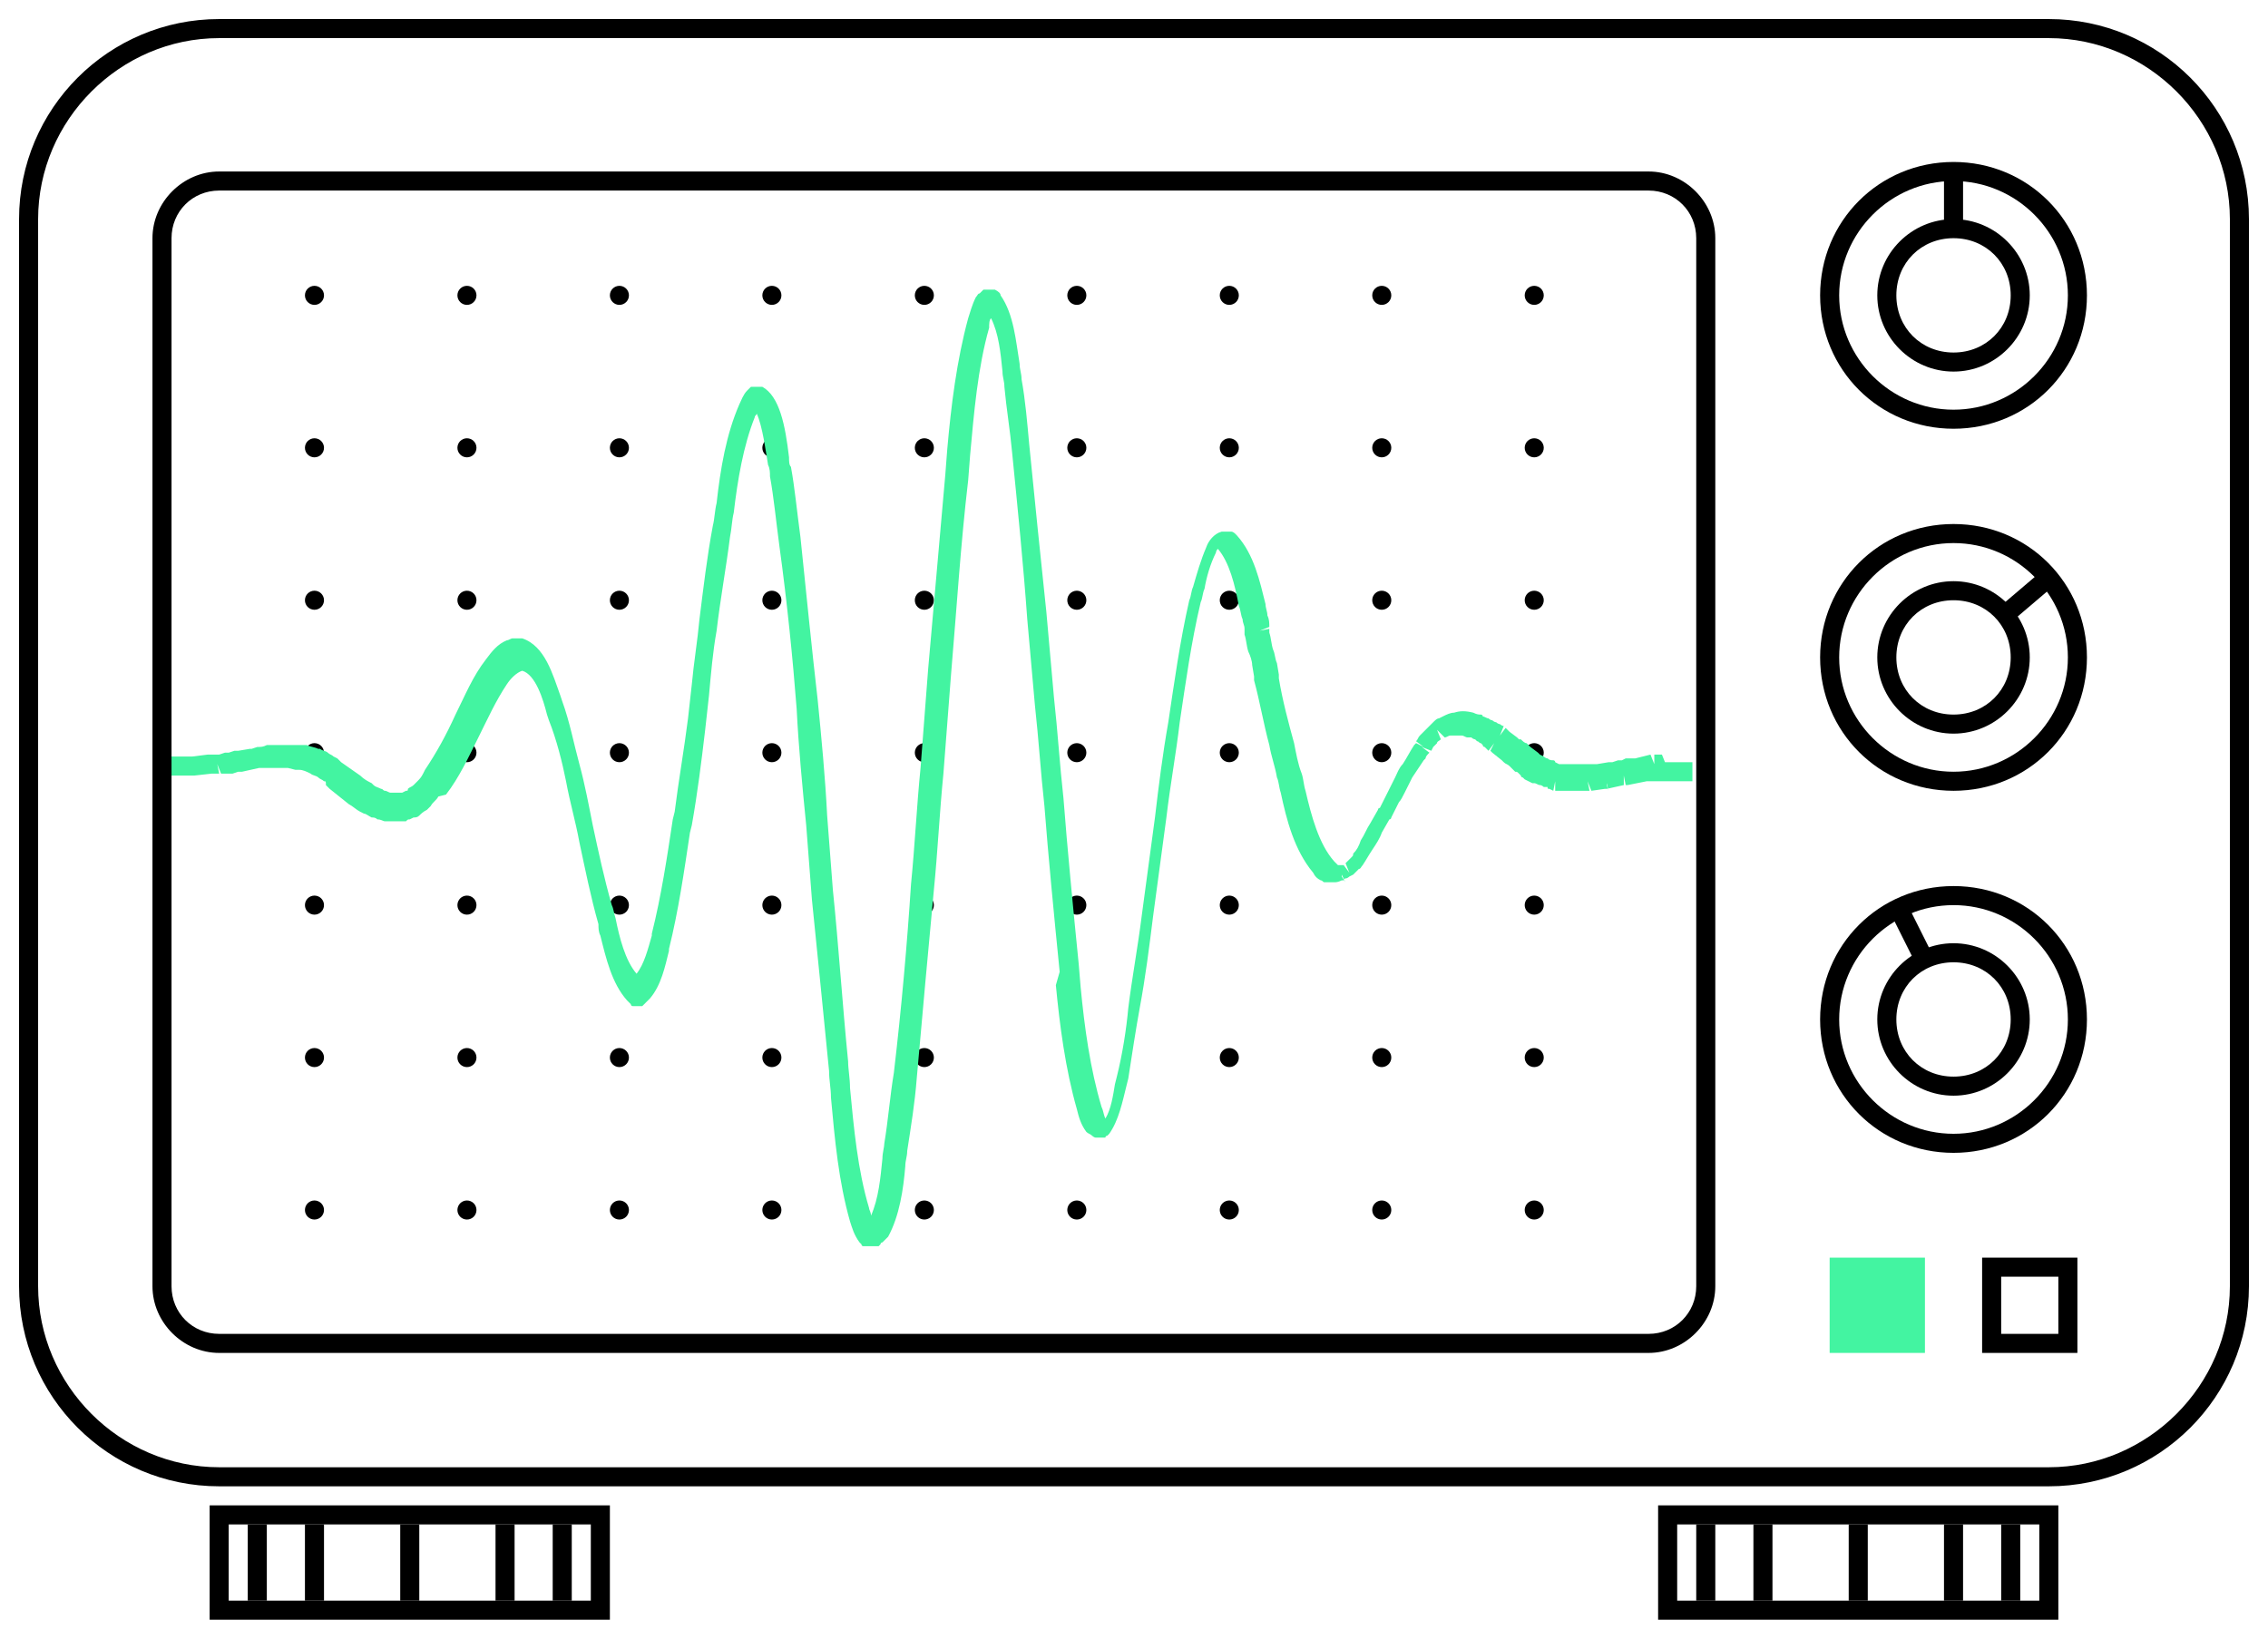
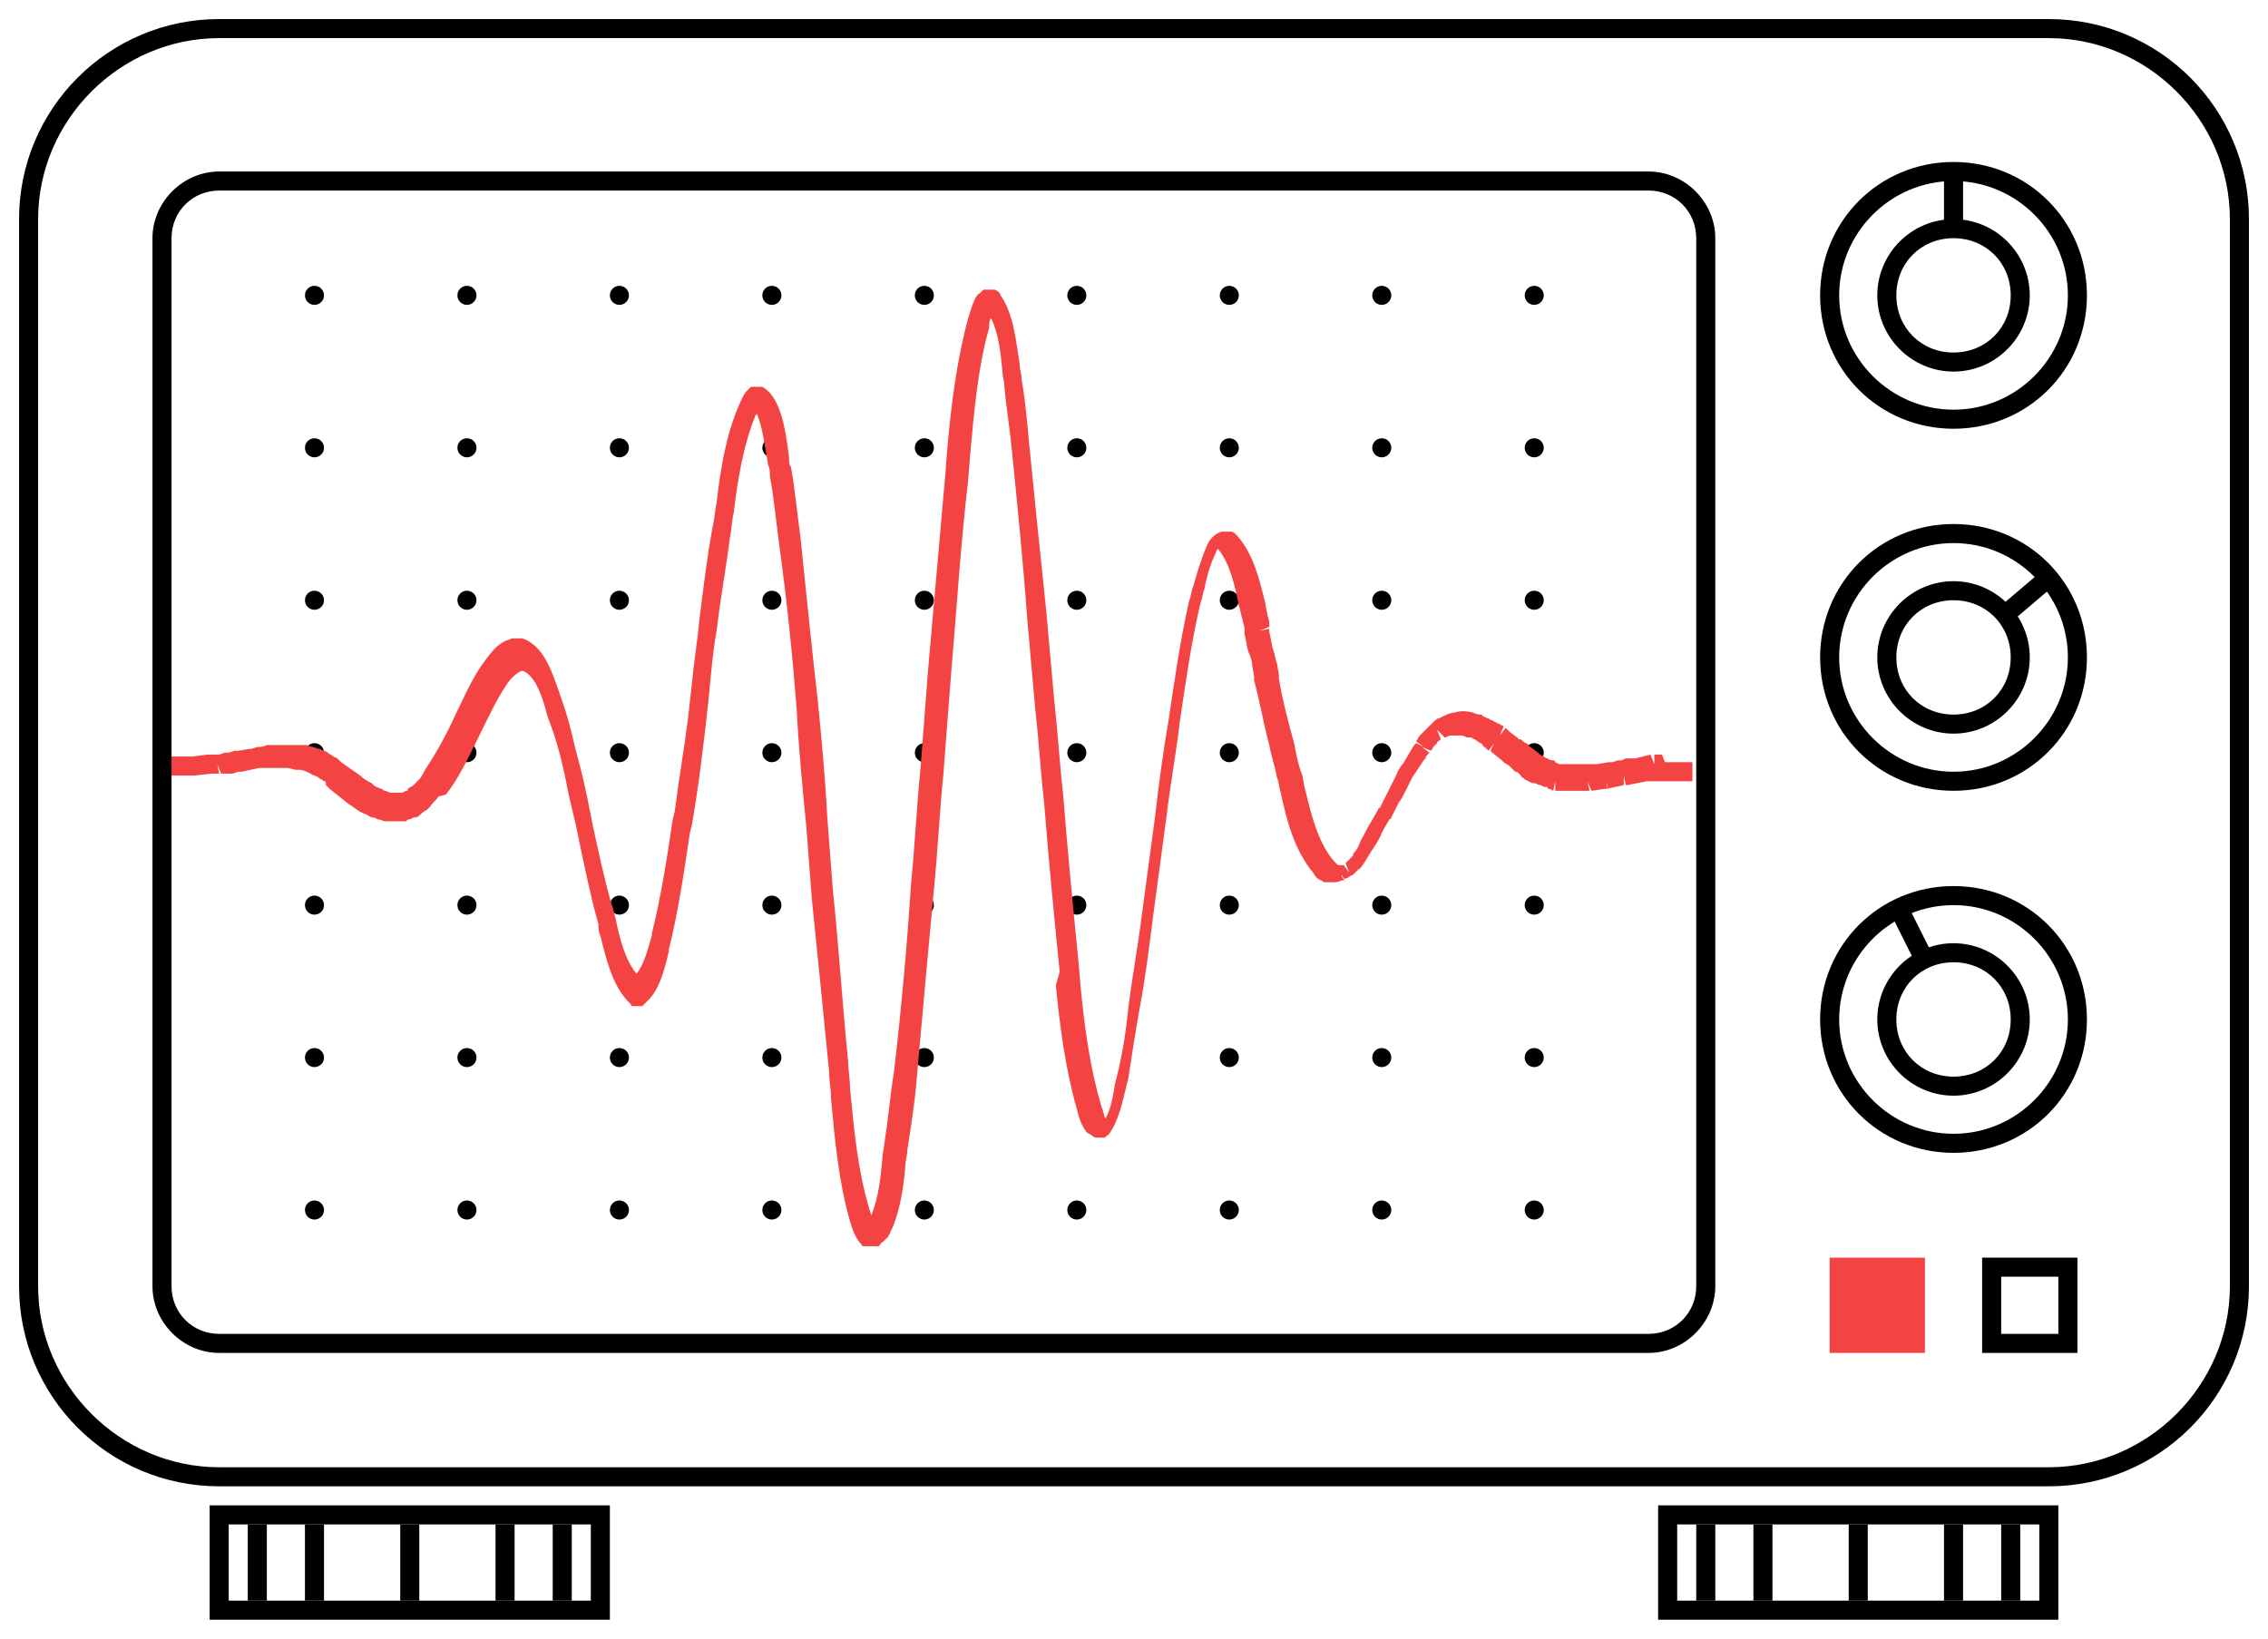
<svg xmlns="http://www.w3.org/2000/svg" version="1.1" class="inlinesvg" x="0px" y="0px" viewBox="0 0 119 86" enable-background="new 0 0 119 86" xml:space="preserve">
  <style>
		 
		 #r1{
		 	transform-origin: 102.5px 15.5px;
		 }
		 #r2{
		 	transform-origin: 102.5px 34.5px;
		 }
		 #r3{
		 	transform-origin: 102.5px 53.5px;
		 }
	 </style>
  <g>
    <circle cx="16.5" cy="23.5" r="0.5" />
  </g>
  <g>
    <circle cx="24.5" cy="23.5" r="0.5" />
  </g>
  <g>
    <circle cx="32.5" cy="23.5" r="0.5" />
  </g>
  <g>
    <circle cx="40.5" cy="23.5" r="0.5" />
  </g>
  <g>
    <circle cx="48.5" cy="23.5" r="0.5" />
  </g>
  <g>
    <circle cx="56.5" cy="23.5" r="0.5" />
  </g>
  <g>
    <circle cx="64.5" cy="23.5" r="0.5" />
  </g>
  <g>
    <circle cx="72.5" cy="23.5" r="0.5" />
  </g>
  <g>
    <circle cx="80.5" cy="23.5" r="0.5" />
  </g>
  <g>
    <circle cx="16.5" cy="31.5" r="0.5" />
  </g>
  <g>
    <circle cx="24.5" cy="31.5" r="0.5" />
  </g>
  <g>
    <circle cx="32.5" cy="31.5" r="0.5" />
  </g>
  <g>
    <circle cx="40.5" cy="31.5" r="0.5" />
  </g>
  <g>
    <circle cx="48.5" cy="31.5" r="0.5" />
  </g>
  <g>
    <circle cx="56.5" cy="31.5" r="0.5" />
  </g>
  <g>
    <circle cx="64.5" cy="31.5" r="0.5" />
  </g>
  <g>
    <circle cx="72.5" cy="31.5" r="0.5" />
  </g>
  <g>
    <circle cx="80.5" cy="31.5" r="0.5" />
  </g>
  <g>
    <circle cx="16.5" cy="39.5" r="0.5" />
  </g>
  <g>
    <circle cx="24.5" cy="39.5" r="0.5" />
  </g>
  <g>
    <circle cx="32.5" cy="39.5" r="0.5" />
  </g>
  <g>
    <circle cx="40.5" cy="39.5" r="0.5" />
  </g>
  <g>
    <circle cx="48.5" cy="39.5" r="0.5" />
  </g>
  <g>
    <circle cx="56.5" cy="39.5" r="0.5" />
  </g>
  <g>
    <circle cx="64.5" cy="39.5" r="0.5" />
  </g>
  <g>
    <circle cx="72.5" cy="39.5" r="0.5" />
  </g>
  <g>
    <circle cx="80.5" cy="39.5" r="0.5" />
  </g>
  <g>
    <circle cx="16.5" cy="47.5" r="0.5" />
  </g>
  <g>
    <circle cx="24.5" cy="47.5" r="0.5" />
  </g>
  <g>
    <circle cx="32.5" cy="47.5" r="0.5" />
  </g>
  <g>
    <circle cx="40.5" cy="47.5" r="0.5" />
  </g>
  <g>
    <circle cx="48.5" cy="47.5" r="0.5" />
  </g>
  <g>
    <circle cx="56.5" cy="47.5" r="0.5" />
  </g>
  <g>
    <circle cx="64.5" cy="47.5" r="0.5" />
  </g>
  <g>
    <circle cx="72.5" cy="47.5" r="0.5" />
  </g>
  <g>
    <circle cx="80.5" cy="47.5" r="0.5" />
  </g>
  <g>
    <circle cx="16.5" cy="55.5" r="0.5" />
  </g>
  <g>
    <circle cx="24.5" cy="55.5" r="0.5" />
  </g>
  <g>
    <circle cx="32.5" cy="55.5" r="0.5" />
  </g>
  <g>
    <circle cx="40.5" cy="55.5" r="0.5" />
  </g>
  <g>
    <circle cx="48.5" cy="55.5" r="0.5" />
  </g>
  <g>
    <circle cx="56.5" cy="55.5" r="0.5" />
  </g>
  <g>
    <circle cx="64.5" cy="55.5" r="0.5" />
  </g>
  <g>
    <circle cx="72.5" cy="55.5" r="0.5" />
  </g>
  <g>
    <circle cx="80.5" cy="55.5" r="0.5" />
  </g>
  <g>
    <circle cx="16.5" cy="63.5" r="0.5" />
  </g>
  <g>
    <circle cx="24.5" cy="63.5" r="0.5" />
  </g>
  <g>
    <circle cx="32.5" cy="63.5" r="0.5" />
  </g>
  <g>
    <circle cx="40.5" cy="63.5" r="0.5" />
  </g>
  <g>
    <circle cx="48.5" cy="63.5" r="0.5" />
  </g>
  <g>
    <circle cx="56.5" cy="63.5" r="0.5" />
  </g>
  <g>
    <circle cx="64.5" cy="63.5" r="0.5" />
  </g>
  <g>
    <circle cx="72.5" cy="63.5" r="0.5" />
  </g>
  <g>
    <circle cx="80.5" cy="63.5" r="0.5" />
  </g>
  <g>
    <g>
      <g>
-         <path fill="hsl(152, 89%, 61%)" class="akzentsvg" d="M45.5,65.4C45.5,65.4,45.5,65.4,45.5,65.4c-0.1,0-0.1,0-0.1,0c0,0-0.1,0-0.1,0c-0.1,0-0.1-0.1-0.1-0.1       c0,0-0.1-0.1-0.1-0.1c-0.3-0.4-0.4-0.8-0.5-1.1c-0.6-2.1-0.8-4.3-1-6.5c0-0.5-0.1-0.9-0.1-1.4c-0.3-3-0.6-6.1-0.9-9l-0.3-3.9       c-0.2-2-0.4-4.1-0.5-6.1c-0.2-2.6-0.5-5.6-0.9-8.5c-0.2-1.5-0.3-2.6-0.5-3.7c0-0.2,0-0.4-0.1-0.6c-0.1-0.6-0.3-2.1-0.6-2.7       c0,0.1-0.1,0.1-0.1,0.2c-0.6,1.5-0.9,3.3-1.1,5c-0.1,0.4-0.1,0.8-0.2,1.3c-0.2,1.6-0.5,3.2-0.7,4.9c-0.2,1.1-0.3,2.3-0.4,3.4       l-0.2,1.8c-0.2,1.7-0.4,3.3-0.7,5l-0.1,0.4c-0.3,2-0.6,4.1-1.1,6.1l0,0.1c-0.2,0.8-0.4,1.8-1,2.5c-0.1,0.1-0.2,0.2-0.2,0.2       c0,0-0.1,0.1-0.1,0.1c0,0-0.1,0.1-0.1,0.1c0,0-0.1,0-0.1,0c-0.2,0-0.3,0-0.4,0c0,0-0.1,0-0.1-0.1c0,0-0.1-0.1-0.1-0.1       c0,0-0.1-0.1-0.1-0.1c-0.8-0.9-1.1-2.2-1.4-3.4c-0.1-0.2-0.1-0.4-0.1-0.6c-0.4-1.4-0.7-2.9-1-4.3c-0.2-1.1-0.5-2.1-0.7-3.2       c-0.2-1-0.5-2.2-0.9-3.2l-0.1-0.3c-0.2-0.8-0.6-2.1-1.3-2.3c-0.3,0.1-0.6,0.4-0.8,0.7c-0.6,0.9-1,1.8-1.5,2.8c-0.5,1-1,2.1-1.7,3       L23,41.8c-0.1,0.2-0.3,0.3-0.4,0.5c-0.1,0.1-0.1,0.1-0.2,0.2c-0.2,0.1-0.3,0.2-0.4,0.3c-0.1,0.1-0.2,0.1-0.3,0.1L21.5,43       c-0.1,0-0.1,0-0.2,0.1c-0.1,0-0.2,0-0.3,0c-0.1,0-0.2,0-0.3,0c-0.1,0-0.2,0-0.3,0c0,0-0.1,0-0.2,0c-0.1,0-0.2-0.1-0.4-0.1       c-0.1-0.1-0.2-0.1-0.3-0.1c-0.2-0.1-0.3-0.2-0.4-0.2c0,0-0.2-0.1-0.2-0.1c-0.2-0.1-0.4-0.3-0.6-0.4l-1-0.8c0,0-0.1-0.1-0.1-0.1       l-0.1-0.1C17.1,41,17.1,41,17,41c-0.1-0.1-0.2-0.1-0.3-0.2c-0.1-0.1-0.3-0.1-0.4-0.2c-0.2-0.1-0.4-0.2-0.6-0.2c0,0-0.1,0-0.1,0       c0,0-0.1,0-0.1,0l-0.4-0.1c-0.2,0-0.4,0-0.6,0l-0.4,0c0,0-0.1,0-0.1,0c-0.2,0-0.3,0-0.4,0l-0.9,0.2c0,0-0.1,0-0.2,0l-0.3,0.1       c-0.1,0-0.1,0-0.2,0c0,0-0.1,0-0.2,0l-0.2,0l-0.2-0.5l0.1,0.5c0,0-0.2,0-0.2,0c0,0-0.1,0-0.1,0c0,0-0.1,0-0.1,0l-0.9,0.1       c0,0-0.1,0-0.1,0c0,0-0.1,0-0.1,0c0,0,0,0-0.1,0l0,0c-0.1,0-0.1,0-0.2,0c0,0-0.1,0-0.1,0c0,0-0.1,0-0.1,0c0,0-0.1,0-0.1,0l-0.1,0       c-0.1,0-0.2,0-0.4,0c-0.1,0-0.2,0-0.3,0l-0.3,0v-1l0.5,0c0.1,0,0.2,0,0.4,0c0,0,0.2,0,0.2,0l0.2,0c0,0,0.1,0,0.1,0       c0,0,0.1,0,0.1,0c0,0,0.1,0,0.1,0c0,0,0,0,0.1,0c0,0,0.1,0,0.1,0l0.8-0.1c0,0,0,0,0.1,0c0,0,0.1,0,0.1,0c0,0,0,0,0.1,0       c0,0,0.1,0,0.1,0c0,0,0,0,0.1,0c0,0,0.1,0,0.1,0l0.3-0.1c0,0,0.2,0,0.2,0l0.3-0.1c0,0,0,0,0.1,0c0,0,0.1,0,0.1,0l0.6-0.1       c0,0,0.1,0,0.1,0l0.3-0.1c0.2,0,0.3,0,0.5-0.1c0,0,0.1,0,0.1,0l0.4,0c0.3,0,0.5,0,0.8,0l0.2,0c0.1,0,0.2,0,0.2,0c0,0,0.1,0,0.1,0       l0.2,0c0,0,0.1,0,0.1,0c0.2,0.1,0.4,0.1,0.6,0.2c0,0,0.1,0,0.1,0c0.1,0.1,0.3,0.1,0.4,0.2c0.1,0.1,0.2,0.1,0.3,0.2       c0,0,0.2,0.1,0.2,0.1l0.1,0.1c0,0,0.1,0.1,0.1,0.1l1,0.7c0.2,0.2,0.4,0.3,0.6,0.4c0,0,0.1,0.1,0.1,0.1c0.1,0.1,0.2,0.1,0.4,0.2       c0.1,0,0.1,0.1,0.2,0.1c0.1,0,0.2,0.1,0.3,0.1l0.1,0c0,0,0.1,0,0.2,0c0,0,0.1,0,0.2,0c0.1,0,0.1,0,0.1,0l0.2-0.1       c0.1,0,0.1,0,0.1-0.1c0.1-0.1,0.2-0.1,0.3-0.2c0.1-0.1,0.1-0.1,0.2-0.2c0.1-0.1,0.2-0.2,0.3-0.4l0.1-0.2c0.6-0.9,1.1-1.8,1.6-2.9       c0.5-1,0.9-2,1.6-2.9c0.3-0.4,0.6-0.8,1.1-1c0.1,0,0.2-0.1,0.3-0.1c0.1,0,0.1,0,0.2,0c0.1,0,0.2,0,0.3,0c1.2,0.4,1.6,1.9,2,3       l0.1,0.3c0.4,1.1,0.6,2.2,0.9,3.3c0.3,1.1,0.5,2.2,0.7,3.2c0.3,1.4,0.6,2.8,1,4.2c0.1,0.2,0.1,0.4,0.2,0.7c0.2,1,0.5,2.2,1.1,2.9       c0.4-0.5,0.6-1.3,0.8-2l0-0.1c0.5-2,0.8-4,1.1-6l0.1-0.4c0.2-1.6,0.5-3.3,0.7-4.9l0.2-1.8c0.1-1.1,0.3-2.3,0.4-3.4       c0.2-1.6,0.4-3.3,0.7-4.9c0.1-0.4,0.1-0.8,0.2-1.2c0.2-1.8,0.5-3.6,1.2-5.2c0.1-0.2,0.2-0.5,0.4-0.7c0,0,0.1-0.1,0.1-0.1       c0,0,0.1-0.1,0.1-0.1c0,0,0.1,0,0.1,0c0.2,0,0.3,0,0.4,0c0,0,0.1,0,0.1,0c0.9,0.5,1.2,2,1.4,3.7c0,0.2,0,0.4,0.1,0.5       c0.2,1.1,0.3,2.2,0.5,3.7c0.3,2.9,0.6,5.9,0.9,8.5c0.2,2,0.4,4.1,0.5,6.1l0.3,3.9c0.3,2.9,0.5,6,0.8,9c0,0.4,0.1,0.9,0.1,1.4       c0.2,2.1,0.4,4.3,1,6.3c0,0.1,0.1,0.2,0.1,0.4c0.4-0.9,0.5-2,0.6-3c0-0.3,0.1-0.6,0.1-0.8c0.2-1.2,0.3-2.5,0.5-3.7       c0.4-3.4,0.7-6.8,0.9-9.9c0.2-2,0.3-4.1,0.5-6.1l0.4-5.2c0.3-3.4,0.6-6.8,0.9-10.2l0.1-1.3c0.2-2.3,0.5-4.7,1.1-6.9       c0.1-0.3,0.2-0.7,0.4-1.1c0.1-0.1,0.1-0.2,0.2-0.2c0,0,0.1-0.1,0.1-0.1c0,0,0.1-0.1,0.1-0.1l0.1,0c0,0,0.1,0,0.1,0       c0,0,0.1,0,0.2,0c0,0,0.1,0,0.1,0c0,0,0.1,0,0.1,0c0.2,0.1,0.3,0.2,0.3,0.3c0.7,1,0.8,2.4,1,3.6c0,0.3,0.1,0.5,0.1,0.8       c0.2,1.1,0.3,2.3,0.4,3.4c0.3,3,0.6,6,0.9,8.8l0.4,4.5c0.2,1.8,0.3,3.5,0.5,5.3c0.2,2.6,0.5,5.7,0.8,8.7l0.1,1.2       c0.2,2.1,0.5,4.3,1.1,6.3c0.1,0.2,0.1,0.4,0.2,0.6c0.3-0.5,0.4-1.2,0.5-1.8l0.1-0.4c0.3-1.2,0.5-2.5,0.6-3.6       c0.2-1.6,0.5-3.2,0.7-4.8l0.7-5.2c0.2-1.7,0.4-3.3,0.7-5c0.3-2,0.6-4.2,1.1-6.4c0.1-0.2,0.1-0.5,0.2-0.7c0.2-0.7,0.4-1.4,0.7-2.1       c0.1-0.3,0.4-0.7,0.8-0.8c0,0,0.1,0,0.1,0c0.1,0,0.2,0,0.3,0c0,0,0.1,0,0.1,0c0.1,0,0.2,0.1,0.2,0.1c0,0,0.1,0.1,0.1,0.1       c0.9,1,1.2,2.4,1.5,3.6c0,0.2,0.1,0.4,0.1,0.6c0.1,0.2,0.1,0.4,0.1,0.6l-0.5,0.2l0.5-0.1l0,0.2c0.1,0.3,0.1,0.6,0.2,0.9       c0.1,0.2,0.1,0.5,0.2,0.7l0.1,0.6c0,0.1,0,0.1,0,0.2c0.2,1.2,0.5,2.3,0.8,3.4c0.1,0.5,0.2,1.1,0.4,1.6c0.1,0.3,0.1,0.6,0.2,0.9       c0.3,1.3,0.7,2.8,1.5,3.7c0.1,0.1,0.1,0.1,0.2,0.2c0,0,0,0,0,0c0,0,0,0,0.1,0c0,0,0,0,0.1,0c0,0,0.1,0,0.1,0l0.3,0.4l-0.2-0.5       l0.1-0.1c0.1-0.1,0.1-0.1,0.2-0.2c0.1-0.1,0.1-0.1,0.1-0.2c0.2-0.2,0.3-0.4,0.4-0.7c0.2-0.3,0.3-0.6,0.5-0.9l0.4-0.7       c0,0,0-0.1,0.1-0.1l0.1-0.2c0.1-0.2,0.2-0.4,0.3-0.6c0.1-0.2,0.2-0.4,0.3-0.6l0.1-0.2c0.1-0.2,0.2-0.5,0.4-0.7       c0.2-0.3,0.4-0.7,0.6-1c0,0,0.1-0.1,0.1-0.1l0.4,0.2l-0.4-0.3c0.1-0.1,0.1-0.2,0.2-0.3c0,0,0.1-0.1,0.1-0.1c0,0,0.1-0.1,0.1-0.1       l0.2-0.2c0,0,0.1-0.1,0.2-0.2c0,0,0.1-0.1,0.1-0.1c0.1-0.1,0.2-0.2,0.3-0.2c0,0,0.2-0.1,0.2-0.1l0.3,0.4l-0.3-0.4       c0.2-0.1,0.4-0.2,0.6-0.2c0.3-0.1,0.6-0.1,1,0c0.2,0.1,0.3,0.1,0.4,0.1c0,0,0.1,0,0.1,0.1c0.1,0,0.2,0.1,0.3,0.1       c0,0,0.1,0.1,0.2,0.1c0,0,0.1,0.1,0.2,0.1c0,0,0.1,0.1,0.2,0.1c0,0,0.1,0.1,0.2,0.1l-0.2,0.5l0.3-0.4c0,0,0.1,0.1,0.1,0.1       c0,0,0.1,0.1,0.1,0.1l0.4,0.3c0,0,0.1,0.1,0.1,0.1c0,0,0,0,0,0c0,0,0,0,0.1,0c0.1,0.1,0.2,0.2,0.3,0.2c0,0,0.1,0.1,0.1,0.1       c0,0,0.1,0.1,0.1,0.1l0.4,0.3c0,0,0.1,0.1,0.1,0.1l0.2,0.1c0,0,0.1,0.1,0.2,0.1c0.1,0.1,0.2,0.1,0.3,0.1c0,0,0.1,0,0.1,0.1       l0.2,0.1c0,0,0.1,0,0.1,0l0.1,0c0,0,0.1,0,0.1,0l0.1,0c0,0,0.1,0,0.1,0c0,0,0.1,0,0.2,0l0.3,0c0.1,0,0.2,0,0.3,0c0,0,0,0,0.1,0       l0.4,0c0.1,0,0.2,0,0.2,0l0.6-0.1c0,0,0.1,0,0.1,0c0,0,0.1,0,0.1,0l0.3-0.1c0,0,0.2,0,0.2,0l0.2-0.1c0,0,0.1,0,0.2,0l0.1,0       c0,0,0.1,0,0.2,0l0.8-0.2l0.2,0.5l0-0.5c0.1,0,0.1,0,0.2,0c0,0,0.1,0,0.1,0l0.1,0l0.2,0.5L87.1,40c0,0,0.1,0,0.1,0       c0,0,0.1,0,0.1,0l0.6,0c0.1,0,0.2,0,0.4,0c0,0,0.1,0,0.1,0l0.4,0v1l-0.3,0c0,0-0.1,0-0.1,0c0,0-0.1,0-0.1,0c-0.1,0-0.2,0-0.4,0       c0,0-0.1,0-0.1,0L87.2,41c0,0-0.1,0-0.2,0l-0.1,0c-0.1,0-0.2,0-0.3,0c0,0-0.1,0-0.2,0l-1,0.2c0,0-0.1,0-0.1,0l-0.1-0.5l0,0.5       l-0.9,0.2l0,0c0,0-0.1,0-0.1,0l-0.7,0.1l-0.2-0.5l0.1,0.5c0,0-0.1,0-0.1,0l-0.5,0c-0.2,0-0.2,0-0.3,0l-0.4,0c-0.1,0-0.2,0-0.2,0       c0,0-0.1,0-0.2,0l-0.1,0l0-0.5l-0.1,0.5l-0.2-0.1c-0.1,0-0.1,0-0.1-0.1c0,0-0.1,0-0.1,0l-0.1,0c0,0-0.1-0.1-0.2-0.1       c-0.1,0-0.2-0.1-0.3-0.1c0,0-0.1,0-0.1,0l-0.4-0.2c0,0-0.1-0.1-0.1-0.1c0,0-0.1,0-0.1-0.1l-0.1-0.1c-0.1-0.1-0.1-0.1-0.2-0.1       c0,0-0.1-0.1-0.1-0.1l-0.1-0.1c0,0-0.1-0.1-0.1-0.1c-0.1-0.1-0.2-0.1-0.3-0.2c0,0-0.1-0.1-0.1-0.1l-0.5-0.4c0,0-0.1-0.1-0.1-0.1       l0.2-0.4l-0.3,0.4c0,0-0.1-0.1-0.1-0.1l-0.1-0.1c0,0-0.1,0-0.1-0.1c0,0,0,0-0.1-0.1c-0.1,0-0.1-0.1-0.2-0.1c0,0-0.1-0.1-0.1-0.1       c0,0-0.1,0-0.2-0.1c0,0,0,0-0.1,0c0,0,0,0-0.1,0c-0.1,0-0.2-0.1-0.3-0.1c-0.2,0-0.4,0-0.6,0c-0.1,0-0.2,0.1-0.3,0.1l-0.4-0.4       l0.2,0.5c-0.1,0.1-0.2,0.1-0.2,0.2c0,0-0.1,0.1-0.1,0.1c0,0-0.1,0.1-0.1,0.1l-0.1,0.2l-0.5-0.2l0.4,0.3c-0.1,0.1-0.2,0.2-0.2,0.3       c0,0-0.1,0.1-0.1,0.1c-0.2,0.3-0.4,0.6-0.6,0.9c-0.1,0.2-0.2,0.4-0.3,0.6l-0.1,0.2c-0.1,0.2-0.2,0.4-0.3,0.5       c-0.1,0.2-0.2,0.4-0.3,0.6l-0.1,0.2c0,0,0,0.1-0.1,0.1l-0.4,0.7c-0.1,0.3-0.3,0.6-0.5,0.9c-0.2,0.3-0.3,0.5-0.5,0.8       c-0.1,0.1-0.1,0.2-0.2,0.2c-0.1,0.1-0.2,0.2-0.3,0.3l-0.2,0.1c0,0-0.1,0.1-0.2,0.1c0,0-0.1,0-0.1,0.1c0,0-0.1,0-0.1,0       c-0.2,0.1-0.3,0.1-0.4,0.1c-0.1,0-0.1,0-0.1,0c0,0-0.1,0-0.1,0c0,0-0.1,0-0.1,0c0,0-0.1,0-0.1,0c0,0,0,0-0.1,0       c-0.1,0-0.1-0.1-0.2-0.1c-0.2-0.1-0.3-0.2-0.4-0.4c-1-1.2-1.4-2.8-1.7-4.2c-0.1-0.3-0.1-0.6-0.2-0.8c-0.1-0.6-0.3-1.1-0.4-1.7       c-0.3-1.1-0.5-2.3-0.8-3.4c0,0,0-0.1,0-0.2l-0.1-0.6c0-0.2-0.1-0.5-0.2-0.7c-0.1-0.3-0.1-0.6-0.2-0.9l0-0.2c0,0,0-0.1,0-0.1       c0-0.2-0.1-0.3-0.1-0.5c-0.1-0.2-0.1-0.5-0.2-0.7c-0.2-1.1-0.5-2.3-1.1-3c0,0-0.1,0.1-0.1,0.2c-0.3,0.6-0.5,1.3-0.6,1.9       c-0.1,0.2-0.1,0.5-0.2,0.7c-0.5,2.1-0.8,4.3-1.1,6.3c-0.2,1.7-0.5,3.3-0.7,5l-0.7,5.2c-0.2,1.6-0.4,3.2-0.7,4.8       c-0.2,1.1-0.4,2.4-0.6,3.7l-0.1,0.4c-0.2,0.8-0.4,1.8-0.9,2.5l-0.1,0.1c0,0-0.1,0-0.1,0.1c0,0-0.1,0-0.1,0c0,0-0.1,0-0.1,0       c0,0-0.1,0-0.1,0c0,0-0.2,0-0.2,0c-0.1,0-0.2-0.1-0.2-0.1c-0.1-0.1-0.2-0.1-0.3-0.2c-0.3-0.4-0.4-0.8-0.5-1.2       c-0.6-2.1-0.9-4.4-1.1-6.5L55.6,51c-0.3-3-0.6-6.1-0.8-8.7c-0.2-1.8-0.3-3.5-0.5-5.3l-0.4-4.5c-0.2-2.8-0.5-5.8-0.8-8.8       c-0.1-1.1-0.3-2.3-0.4-3.4c0-0.3-0.1-0.5-0.1-0.8c-0.1-1-0.2-2-0.6-2.8c-0.1,0.1-0.1,0.3-0.1,0.5c-0.6,2.1-0.8,4.5-1,6.7       l-0.1,1.3c-0.4,3.4-0.6,6.7-0.9,10.2l-0.4,5.2c-0.2,2-0.3,4.1-0.5,6.1c-0.3,3.2-0.6,6.5-0.9,9.9c-0.1,1.3-0.3,2.5-0.5,3.8       c0,0.3-0.1,0.5-0.1,0.8c-0.1,1.2-0.3,2.6-0.9,3.7c-0.1,0.1-0.2,0.2-0.3,0.3c0,0-0.1,0-0.1,0.1c0,0-0.1,0.1-0.1,0.1       C45.7,65.4,45.6,65.4,45.5,65.4C45.6,65.4,45.6,65.4,45.5,65.4z M70.4,46l0.2,0.3l-0.2-0.4L70.4,46z M84.3,41.2l0.1,0.3l-0.1-0.4       L84.3,41.2z" />
+         <path fill="hsl(0, 89%, 61%)" class="akzentsvg" d="M45.5,65.4C45.5,65.4,45.5,65.4,45.5,65.4c-0.1,0-0.1,0-0.1,0c0,0-0.1,0-0.1,0c-0.1,0-0.1-0.1-0.1-0.1       c0,0-0.1-0.1-0.1-0.1c-0.3-0.4-0.4-0.8-0.5-1.1c-0.6-2.1-0.8-4.3-1-6.5c0-0.5-0.1-0.9-0.1-1.4c-0.3-3-0.6-6.1-0.9-9l-0.3-3.9       c-0.2-2-0.4-4.1-0.5-6.1c-0.2-2.6-0.5-5.6-0.9-8.5c-0.2-1.5-0.3-2.6-0.5-3.7c0-0.2,0-0.4-0.1-0.6c-0.1-0.6-0.3-2.1-0.6-2.7       c0,0.1-0.1,0.1-0.1,0.2c-0.6,1.5-0.9,3.3-1.1,5c-0.1,0.4-0.1,0.8-0.2,1.3c-0.2,1.6-0.5,3.2-0.7,4.9c-0.2,1.1-0.3,2.3-0.4,3.4       l-0.2,1.8c-0.2,1.7-0.4,3.3-0.7,5l-0.1,0.4c-0.3,2-0.6,4.1-1.1,6.1l0,0.1c-0.2,0.8-0.4,1.8-1,2.5c-0.1,0.1-0.2,0.2-0.2,0.2       c0,0-0.1,0.1-0.1,0.1c0,0-0.1,0.1-0.1,0.1c0,0-0.1,0-0.1,0c-0.2,0-0.3,0-0.4,0c0,0-0.1,0-0.1-0.1c0,0-0.1-0.1-0.1-0.1       c0,0-0.1-0.1-0.1-0.1c-0.8-0.9-1.1-2.2-1.4-3.4c-0.1-0.2-0.1-0.4-0.1-0.6c-0.4-1.4-0.7-2.9-1-4.3c-0.2-1.1-0.5-2.1-0.7-3.2       c-0.2-1-0.5-2.2-0.9-3.2l-0.1-0.3c-0.2-0.8-0.6-2.1-1.3-2.3c-0.3,0.1-0.6,0.4-0.8,0.7c-0.6,0.9-1,1.8-1.5,2.8c-0.5,1-1,2.1-1.7,3       L23,41.8c-0.1,0.2-0.3,0.3-0.4,0.5c-0.1,0.1-0.1,0.1-0.2,0.2c-0.2,0.1-0.3,0.2-0.4,0.3c-0.1,0.1-0.2,0.1-0.3,0.1L21.5,43       c-0.1,0-0.1,0-0.2,0.1c-0.1,0-0.2,0-0.3,0c-0.1,0-0.2,0-0.3,0c-0.1,0-0.2,0-0.3,0c0,0-0.1,0-0.2,0c-0.1,0-0.2-0.1-0.4-0.1       c-0.1-0.1-0.2-0.1-0.3-0.1c-0.2-0.1-0.3-0.2-0.4-0.2c0,0-0.2-0.1-0.2-0.1c-0.2-0.1-0.4-0.3-0.6-0.4l-1-0.8c0,0-0.1-0.1-0.1-0.1       l-0.1-0.1C17.1,41,17.1,41,17,41c-0.1-0.1-0.2-0.1-0.3-0.2c-0.1-0.1-0.3-0.1-0.4-0.2c-0.2-0.1-0.4-0.2-0.6-0.2c0,0-0.1,0-0.1,0       c0,0-0.1,0-0.1,0l-0.4-0.1c-0.2,0-0.4,0-0.6,0l-0.4,0c0,0-0.1,0-0.1,0c-0.2,0-0.3,0-0.4,0l-0.9,0.2c0,0-0.1,0-0.2,0l-0.3,0.1       c-0.1,0-0.1,0-0.2,0c0,0-0.1,0-0.2,0l-0.2,0l-0.2-0.5l0.1,0.5c0,0-0.2,0-0.2,0c0,0-0.1,0-0.1,0c0,0-0.1,0-0.1,0l-0.9,0.1       c0,0-0.1,0-0.1,0c0,0-0.1,0-0.1,0c0,0,0,0-0.1,0l0,0c-0.1,0-0.1,0-0.2,0c0,0-0.1,0-0.1,0c0,0-0.1,0-0.1,0c0,0-0.1,0-0.1,0l-0.1,0       c-0.1,0-0.2,0-0.4,0c-0.1,0-0.2,0-0.3,0l-0.3,0v-1l0.5,0c0.1,0,0.2,0,0.4,0c0,0,0.2,0,0.2,0l0.2,0c0,0,0.1,0,0.1,0       c0,0,0.1,0,0.1,0c0,0,0.1,0,0.1,0c0,0,0,0,0.1,0c0,0,0.1,0,0.1,0l0.8-0.1c0,0,0,0,0.1,0c0,0,0.1,0,0.1,0c0,0,0,0,0.1,0       c0,0,0.1,0,0.1,0c0,0,0,0,0.1,0c0,0,0.1,0,0.1,0l0.3-0.1c0,0,0.2,0,0.2,0l0.3-0.1c0,0,0,0,0.1,0c0,0,0.1,0,0.1,0l0.6-0.1       c0,0,0.1,0,0.1,0l0.3-0.1c0.2,0,0.3,0,0.5-0.1c0,0,0.1,0,0.1,0l0.4,0c0.3,0,0.5,0,0.8,0l0.2,0c0.1,0,0.2,0,0.2,0c0,0,0.1,0,0.1,0       l0.2,0c0,0,0.1,0,0.1,0c0.2,0.1,0.4,0.1,0.6,0.2c0,0,0.1,0,0.1,0c0.1,0.1,0.3,0.1,0.4,0.2c0.1,0.1,0.2,0.1,0.3,0.2       c0,0,0.2,0.1,0.2,0.1l0.1,0.1c0,0,0.1,0.1,0.1,0.1l1,0.7c0.2,0.2,0.4,0.3,0.6,0.4c0,0,0.1,0.1,0.1,0.1c0.1,0.1,0.2,0.1,0.4,0.2       c0.1,0,0.1,0.1,0.2,0.1c0.1,0,0.2,0.1,0.3,0.1l0.1,0c0,0,0.1,0,0.2,0c0,0,0.1,0,0.2,0c0.1,0,0.1,0,0.1,0l0.2-0.1       c0.1,0,0.1,0,0.1-0.1c0.1-0.1,0.2-0.1,0.3-0.2c0.1-0.1,0.1-0.1,0.2-0.2c0.1-0.1,0.2-0.2,0.3-0.4l0.1-0.2c0.6-0.9,1.1-1.8,1.6-2.9       c0.5-1,0.9-2,1.6-2.9c0.3-0.4,0.6-0.8,1.1-1c0.1,0,0.2-0.1,0.3-0.1c0.1,0,0.1,0,0.2,0c0.1,0,0.2,0,0.3,0c1.2,0.4,1.6,1.9,2,3       l0.1,0.3c0.4,1.1,0.6,2.2,0.9,3.3c0.3,1.1,0.5,2.2,0.7,3.2c0.3,1.4,0.6,2.8,1,4.2c0.1,0.2,0.1,0.4,0.2,0.7c0.2,1,0.5,2.2,1.1,2.9       c0.4-0.5,0.6-1.3,0.8-2l0-0.1c0.5-2,0.8-4,1.1-6l0.1-0.4c0.2-1.6,0.5-3.3,0.7-4.9l0.2-1.8c0.1-1.1,0.3-2.3,0.4-3.4       c0.2-1.6,0.4-3.3,0.7-4.9c0.1-0.4,0.1-0.8,0.2-1.2c0.2-1.8,0.5-3.6,1.2-5.2c0.1-0.2,0.2-0.5,0.4-0.7c0,0,0.1-0.1,0.1-0.1       c0,0,0.1-0.1,0.1-0.1c0,0,0.1,0,0.1,0c0.2,0,0.3,0,0.4,0c0,0,0.1,0,0.1,0c0.9,0.5,1.2,2,1.4,3.7c0,0.2,0,0.4,0.1,0.5       c0.2,1.1,0.3,2.2,0.5,3.7c0.3,2.9,0.6,5.9,0.9,8.5c0.2,2,0.4,4.1,0.5,6.1l0.3,3.9c0.3,2.9,0.5,6,0.8,9c0,0.4,0.1,0.9,0.1,1.4       c0.2,2.1,0.4,4.3,1,6.3c0,0.1,0.1,0.2,0.1,0.4c0.4-0.9,0.5-2,0.6-3c0-0.3,0.1-0.6,0.1-0.8c0.2-1.2,0.3-2.5,0.5-3.7       c0.4-3.4,0.7-6.8,0.9-9.9c0.2-2,0.3-4.1,0.5-6.1l0.4-5.2c0.3-3.4,0.6-6.8,0.9-10.2l0.1-1.3c0.2-2.3,0.5-4.7,1.1-6.9       c0.1-0.3,0.2-0.7,0.4-1.1c0.1-0.1,0.1-0.2,0.2-0.2c0,0,0.1-0.1,0.1-0.1c0,0,0.1-0.1,0.1-0.1l0.1,0c0,0,0.1,0,0.1,0       c0,0,0.1,0,0.2,0c0,0,0.1,0,0.1,0c0,0,0.1,0,0.1,0c0.2,0.1,0.3,0.2,0.3,0.3c0.7,1,0.8,2.4,1,3.6c0,0.3,0.1,0.5,0.1,0.8       c0.2,1.1,0.3,2.3,0.4,3.4c0.3,3,0.6,6,0.9,8.8l0.4,4.5c0.2,1.8,0.3,3.5,0.5,5.3c0.2,2.6,0.5,5.7,0.8,8.7l0.1,1.2       c0.2,2.1,0.5,4.3,1.1,6.3c0.1,0.2,0.1,0.4,0.2,0.6c0.3-0.5,0.4-1.2,0.5-1.8l0.1-0.4c0.3-1.2,0.5-2.5,0.6-3.6       c0.2-1.6,0.5-3.2,0.7-4.8l0.7-5.2c0.2-1.7,0.4-3.3,0.7-5c0.3-2,0.6-4.2,1.1-6.4c0.1-0.2,0.1-0.5,0.2-0.7c0.2-0.7,0.4-1.4,0.7-2.1       c0.1-0.3,0.4-0.7,0.8-0.8c0,0,0.1,0,0.1,0c0.1,0,0.2,0,0.3,0c0,0,0.1,0,0.1,0c0.1,0,0.2,0.1,0.2,0.1c0,0,0.1,0.1,0.1,0.1       c0.9,1,1.2,2.4,1.5,3.6c0,0.2,0.1,0.4,0.1,0.6c0.1,0.2,0.1,0.4,0.1,0.6l-0.5,0.2l0.5-0.1l0,0.2c0.1,0.3,0.1,0.6,0.2,0.9       c0.1,0.2,0.1,0.5,0.2,0.7l0.1,0.6c0,0.1,0,0.1,0,0.2c0.2,1.2,0.5,2.3,0.8,3.4c0.1,0.5,0.2,1.1,0.4,1.6c0.1,0.3,0.1,0.6,0.2,0.9       c0.3,1.3,0.7,2.8,1.5,3.7c0.1,0.1,0.1,0.1,0.2,0.2c0,0,0,0,0,0c0,0,0,0,0.1,0c0,0,0,0,0.1,0c0,0,0.1,0,0.1,0l0.3,0.4l-0.2-0.5       l0.1-0.1c0.1-0.1,0.1-0.1,0.2-0.2c0.1-0.1,0.1-0.1,0.1-0.2c0.2-0.2,0.3-0.4,0.4-0.7c0.2-0.3,0.3-0.6,0.5-0.9l0.4-0.7       c0,0,0-0.1,0.1-0.1l0.1-0.2c0.1-0.2,0.2-0.4,0.3-0.6c0.1-0.2,0.2-0.4,0.3-0.6l0.1-0.2c0.1-0.2,0.2-0.5,0.4-0.7       c0.2-0.3,0.4-0.7,0.6-1c0,0,0.1-0.1,0.1-0.1l0.4,0.2l-0.4-0.3c0.1-0.1,0.1-0.2,0.2-0.3c0,0,0.1-0.1,0.1-0.1c0,0,0.1-0.1,0.1-0.1       l0.2-0.2c0,0,0.1-0.1,0.2-0.2c0,0,0.1-0.1,0.1-0.1c0.1-0.1,0.2-0.2,0.3-0.2c0,0,0.2-0.1,0.2-0.1l0.3,0.4l-0.3-0.4       c0.2-0.1,0.4-0.2,0.6-0.2c0.3-0.1,0.6-0.1,1,0c0.2,0.1,0.3,0.1,0.4,0.1c0,0,0.1,0,0.1,0.1c0.1,0,0.2,0.1,0.3,0.1       c0,0,0.1,0.1,0.2,0.1c0,0,0.1,0.1,0.2,0.1c0,0,0.1,0.1,0.2,0.1c0,0,0.1,0.1,0.2,0.1l-0.2,0.5l0.3-0.4c0,0,0.1,0.1,0.1,0.1       c0,0,0.1,0.1,0.1,0.1l0.4,0.3c0,0,0.1,0.1,0.1,0.1c0,0,0,0,0,0c0,0,0,0,0.1,0c0.1,0.1,0.2,0.2,0.3,0.2c0,0,0.1,0.1,0.1,0.1       c0,0,0.1,0.1,0.1,0.1l0.4,0.3c0,0,0.1,0.1,0.1,0.1l0.2,0.1c0,0,0.1,0.1,0.2,0.1c0.1,0.1,0.2,0.1,0.3,0.1c0,0,0.1,0,0.1,0.1       l0.2,0.1c0,0,0.1,0,0.1,0l0.1,0c0,0,0.1,0,0.1,0l0.1,0c0,0,0.1,0,0.1,0c0,0,0.1,0,0.2,0l0.3,0c0.1,0,0.2,0,0.3,0c0,0,0,0,0.1,0       l0.4,0c0.1,0,0.2,0,0.2,0l0.6-0.1c0,0,0.1,0,0.1,0c0,0,0.1,0,0.1,0l0.3-0.1c0,0,0.2,0,0.2,0l0.2-0.1c0,0,0.1,0,0.2,0l0.1,0       c0,0,0.1,0,0.2,0l0.8-0.2l0.2,0.5l0-0.5c0.1,0,0.1,0,0.2,0c0,0,0.1,0,0.1,0l0.1,0l0.2,0.5L87.1,40c0,0,0.1,0,0.1,0       c0,0,0.1,0,0.1,0l0.6,0c0.1,0,0.2,0,0.4,0c0,0,0.1,0,0.1,0l0.4,0v1l-0.3,0c0,0-0.1,0-0.1,0c0,0-0.1,0-0.1,0c-0.1,0-0.2,0-0.4,0       c0,0-0.1,0-0.1,0L87.2,41c0,0-0.1,0-0.2,0l-0.1,0c-0.1,0-0.2,0-0.3,0c0,0-0.1,0-0.2,0l-1,0.2c0,0-0.1,0-0.1,0l-0.1-0.5l0,0.5       l-0.9,0.2l0,0c0,0-0.1,0-0.1,0l-0.7,0.1l-0.2-0.5l0.1,0.5c0,0-0.1,0-0.1,0l-0.5,0c-0.2,0-0.2,0-0.3,0l-0.4,0c-0.1,0-0.2,0-0.2,0       c0,0-0.1,0-0.2,0l-0.1,0l0-0.5l-0.1,0.5l-0.2-0.1c-0.1,0-0.1,0-0.1-0.1c0,0-0.1,0-0.1,0l-0.1,0c0,0-0.1-0.1-0.2-0.1       c-0.1,0-0.2-0.1-0.3-0.1c0,0-0.1,0-0.1,0l-0.4-0.2c0,0-0.1-0.1-0.1-0.1c0,0-0.1,0-0.1-0.1l-0.1-0.1c-0.1-0.1-0.1-0.1-0.2-0.1       c0,0-0.1-0.1-0.1-0.1l-0.1-0.1c0,0-0.1-0.1-0.1-0.1c-0.1-0.1-0.2-0.1-0.3-0.2c0,0-0.1-0.1-0.1-0.1l-0.5-0.4c0,0-0.1-0.1-0.1-0.1       l0.2-0.4l-0.3,0.4c0,0-0.1-0.1-0.1-0.1l-0.1-0.1c0,0-0.1,0-0.1-0.1c0,0,0,0-0.1-0.1c-0.1,0-0.1-0.1-0.2-0.1c0,0-0.1-0.1-0.1-0.1       c0,0-0.1,0-0.2-0.1c0,0,0,0-0.1,0c0,0,0,0-0.1,0c-0.1,0-0.2-0.1-0.3-0.1c-0.2,0-0.4,0-0.6,0c-0.1,0-0.2,0.1-0.3,0.1l-0.4-0.4       l0.2,0.5c-0.1,0.1-0.2,0.1-0.2,0.2c0,0-0.1,0.1-0.1,0.1c0,0-0.1,0.1-0.1,0.1l-0.1,0.2l-0.5-0.2l0.4,0.3c-0.1,0.1-0.2,0.2-0.2,0.3       c0,0-0.1,0.1-0.1,0.1c-0.2,0.3-0.4,0.6-0.6,0.9c-0.1,0.2-0.2,0.4-0.3,0.6l-0.1,0.2c-0.1,0.2-0.2,0.4-0.3,0.5       c-0.1,0.2-0.2,0.4-0.3,0.6l-0.1,0.2c0,0,0,0.1-0.1,0.1l-0.4,0.7c-0.1,0.3-0.3,0.6-0.5,0.9c-0.2,0.3-0.3,0.5-0.5,0.8       c-0.1,0.1-0.1,0.2-0.2,0.2c-0.1,0.1-0.2,0.2-0.3,0.3l-0.2,0.1c0,0-0.1,0.1-0.2,0.1c0,0-0.1,0-0.1,0.1c0,0-0.1,0-0.1,0       c-0.2,0.1-0.3,0.1-0.4,0.1c-0.1,0-0.1,0-0.1,0c0,0-0.1,0-0.1,0c0,0-0.1,0-0.1,0c0,0-0.1,0-0.1,0c0,0,0,0-0.1,0       c-0.1,0-0.1-0.1-0.2-0.1c-0.2-0.1-0.3-0.2-0.4-0.4c-1-1.2-1.4-2.8-1.7-4.2c-0.1-0.3-0.1-0.6-0.2-0.8c-0.1-0.6-0.3-1.1-0.4-1.7       c-0.3-1.1-0.5-2.3-0.8-3.4c0,0,0-0.1,0-0.2l-0.1-0.6c0-0.2-0.1-0.5-0.2-0.7c-0.1-0.3-0.1-0.6-0.2-0.9l0-0.2c0,0,0-0.1,0-0.1       c0-0.2-0.1-0.3-0.1-0.5c-0.1-0.2-0.1-0.5-0.2-0.7c-0.2-1.1-0.5-2.3-1.1-3c0,0-0.1,0.1-0.1,0.2c-0.3,0.6-0.5,1.3-0.6,1.9       c-0.1,0.2-0.1,0.5-0.2,0.7c-0.5,2.1-0.8,4.3-1.1,6.3c-0.2,1.7-0.5,3.3-0.7,5l-0.7,5.2c-0.2,1.6-0.4,3.2-0.7,4.8       c-0.2,1.1-0.4,2.4-0.6,3.7l-0.1,0.4c-0.2,0.8-0.4,1.8-0.9,2.5l-0.1,0.1c0,0-0.1,0-0.1,0.1c0,0-0.1,0-0.1,0c0,0-0.1,0-0.1,0       c0,0-0.1,0-0.1,0c0,0-0.2,0-0.2,0c-0.1,0-0.2-0.1-0.2-0.1c-0.1-0.1-0.2-0.1-0.3-0.2c-0.3-0.4-0.4-0.8-0.5-1.2       c-0.6-2.1-0.9-4.4-1.1-6.5L55.6,51c-0.3-3-0.6-6.1-0.8-8.7c-0.2-1.8-0.3-3.5-0.5-5.3l-0.4-4.5c-0.2-2.8-0.5-5.8-0.8-8.8       c-0.1-1.1-0.3-2.3-0.4-3.4c0-0.3-0.1-0.5-0.1-0.8c-0.1-1-0.2-2-0.6-2.8c-0.1,0.1-0.1,0.3-0.1,0.5c-0.6,2.1-0.8,4.5-1,6.7       l-0.1,1.3c-0.4,3.4-0.6,6.7-0.9,10.2l-0.4,5.2c-0.2,2-0.3,4.1-0.5,6.1c-0.3,3.2-0.6,6.5-0.9,9.9c-0.1,1.3-0.3,2.5-0.5,3.8       c0,0.3-0.1,0.5-0.1,0.8c-0.1,1.2-0.3,2.6-0.9,3.7c-0.1,0.1-0.2,0.2-0.3,0.3c0,0-0.1,0-0.1,0.1c0,0-0.1,0.1-0.1,0.1       C45.7,65.4,45.6,65.4,45.5,65.4C45.6,65.4,45.6,65.4,45.5,65.4z M70.4,46l0.2,0.3l-0.2-0.4L70.4,46z M84.3,41.2l0.1,0.3l-0.1-0.4       L84.3,41.2z" />
      </g>
    </g>
  </g>
  <g>
    <g>
      <path d="M107.5,78h-96C5.7,78,1,73.3,1,67.5v-56C1,5.7,5.7,1,11.5,1h96c5.8,0,10.5,4.7,10.5,10.5v56C118,73.3,113.3,78,107.5,78z       M11.5,2C6.3,2,2,6.3,2,11.5v56c0,5.2,4.3,9.5,9.5,9.5h96c5.2,0,9.5-4.3,9.5-9.5v-56c0-5.2-4.3-9.5-9.5-9.5H11.5z" />
    </g>
  </g>
  <g>
    <path d="M32,85H11v-6h21V85z M12,84h19v-4H12V84z" />
  </g>
  <g>
    <path d="M108,85H87v-6h21V85z M88,84h19v-4H88V84z" />
  </g>
  <g>
    <g>
      <path d="M86.5,71h-75C9.6,71,8,69.4,8,67.5v-55C8,10.6,9.6,9,11.5,9h75c1.9,0,3.5,1.6,3.5,3.5v55C90,69.4,88.4,71,86.5,71z       M11.5,10C10.1,10,9,11.1,9,12.5v55c0,1.4,1.1,2.5,2.5,2.5h75c1.4,0,2.5-1.1,2.5-2.5v-55c0-1.4-1.1-2.5-2.5-2.5H11.5z" />
    </g>
  </g>
  <g>
    <rect x="13" y="80" width="1" height="4" />
  </g>
  <g>
    <rect x="16" y="80" width="1" height="4" />
  </g>
  <g>
    <rect x="29" y="80" width="1" height="4" />
  </g>
  <g>
    <rect x="26" y="80" width="1" height="4" />
  </g>
  <g>
    <rect x="21" y="80" width="1" height="4" />
  </g>
  <g>
    <rect x="89" y="80" width="1" height="4" />
  </g>
  <g>
    <rect x="92" y="80" width="1" height="4" />
  </g>
  <g>
    <rect x="105" y="80" width="1" height="4" />
  </g>
  <g>
    <rect x="102" y="80" width="1" height="4" />
  </g>
  <g>
    <rect x="97" y="80" width="1" height="4" />
  </g>
  <g class="rotate" id="r1">
    <g>
      <path d="M102.5,19.5c-2.2,0-4-1.8-4-4s1.8-4,4-4s4,1.8,4,4S104.7,19.5,102.5,19.5z M102.5,12.5c-1.7,0-3,1.3-3,3s1.3,3,3,3      s3-1.3,3-3S104.2,12.5,102.5,12.5z" />
    </g>
    <g>
      <rect x="102" y="9" width="1" height="3" />
    </g>
    <g>
      <path d="M102.5,22.5c-3.9,0-7-3.1-7-7s3.1-7,7-7s7,3.1,7,7S106.4,22.5,102.5,22.5z M102.5,9.5c-3.3,0-6,2.7-6,6s2.7,6,6,6      s6-2.7,6-6S105.8,9.5,102.5,9.5z" />
    </g>
  </g>
  <g class="rotate" id="r2">
    <g>
      <path d="M102.5,38.5c-2.2,0-4-1.8-4-4s1.8-4,4-4s4,1.8,4,4S104.7,38.5,102.5,38.5z M102.5,31.5c-1.7,0-3,1.3-3,3s1.3,3,3,3      s3-1.3,3-3S104.2,31.5,102.5,31.5z" />
    </g>
    <g>
      <rect x="104.8" y="30.8" transform="matrix(0.7615 -0.6482 0.6482 0.7615 5.0949 76.3688)" width="3" height="1" />
    </g>
    <g>
      <path d="M102.5,41.5c-3.9,0-7-3.1-7-7s3.1-7,7-7s7,3.1,7,7S106.4,41.5,102.5,41.5z M102.5,28.5c-3.3,0-6,2.7-6,6s2.7,6,6,6      s6-2.7,6-6S105.8,28.5,102.5,28.5z" />
    </g>
  </g>
  <g class="rotate" id="r3">
    <g>
      <path d="M102.5,57.5c-2.2,0-4-1.8-4-4s1.8-4,4-4s4,1.8,4,4S104.7,57.5,102.5,57.5z M102.5,50.5c-1.7,0-3,1.3-3,3s1.3,3,3,3      s3-1.3,3-3S104.2,50.5,102.5,50.5z" />
    </g>
    <g>
      <rect x="99.8" y="47.5" transform="matrix(0.8942 -0.4477 0.4477 0.8942 -11.3405 50.0806)" width="1" height="3" />
    </g>
    <g>
      <path d="M102.5,60.5c-3.9,0-7-3.1-7-7s3.1-7,7-7s7,3.1,7,7S106.4,60.5,102.5,60.5z M102.5,47.5c-3.3,0-6,2.7-6,6s2.7,6,6,6      s6-2.7,6-6S105.8,47.5,102.5,47.5z" />
    </g>
  </g>
  <g>
-     <rect x="96.5" y="66.5" fill="hsl(152, 89%, 61%)" class="akzentsvg" width="4" height="4" />
-     <path fill="hsl(152, 89%, 61%)" class="akzentsvg" d="M101,71h-5v-5h5V71z M97,70h3v-3h-3V70z" />
+     <rect x="96.5" y="66.5" fill="hsl(0, 89%, 61%)" class="akzentsvg" width="4" height="4" />
+     <path fill="hsl(0, 89%, 61%)" class="akzentsvg" d="M101,71h-5v-5h5V71z M97,70h3v-3h-3V70z" />
  </g>
  <g>
    <path d="M109,71h-5v-5h5V71z M105,70h3v-3h-3V70z" />
  </g>
  <g>
    <circle cx="16.5" cy="15.5" r="0.5" />
  </g>
  <g>
    <circle cx="24.5" cy="15.5" r="0.5" />
  </g>
  <g>
    <circle cx="32.5" cy="15.5" r="0.5" />
  </g>
  <g>
    <circle cx="40.5" cy="15.5" r="0.5" />
  </g>
  <g>
    <circle cx="48.5" cy="15.5" r="0.5" />
  </g>
  <g>
    <circle cx="56.5" cy="15.5" r="0.5" />
  </g>
  <g>
    <circle cx="64.5" cy="15.5" r="0.5" />
  </g>
  <g>
    <circle cx="72.5" cy="15.5" r="0.5" />
  </g>
  <g>
    <circle cx="80.5" cy="15.5" r="0.5" />
  </g>
</svg>
